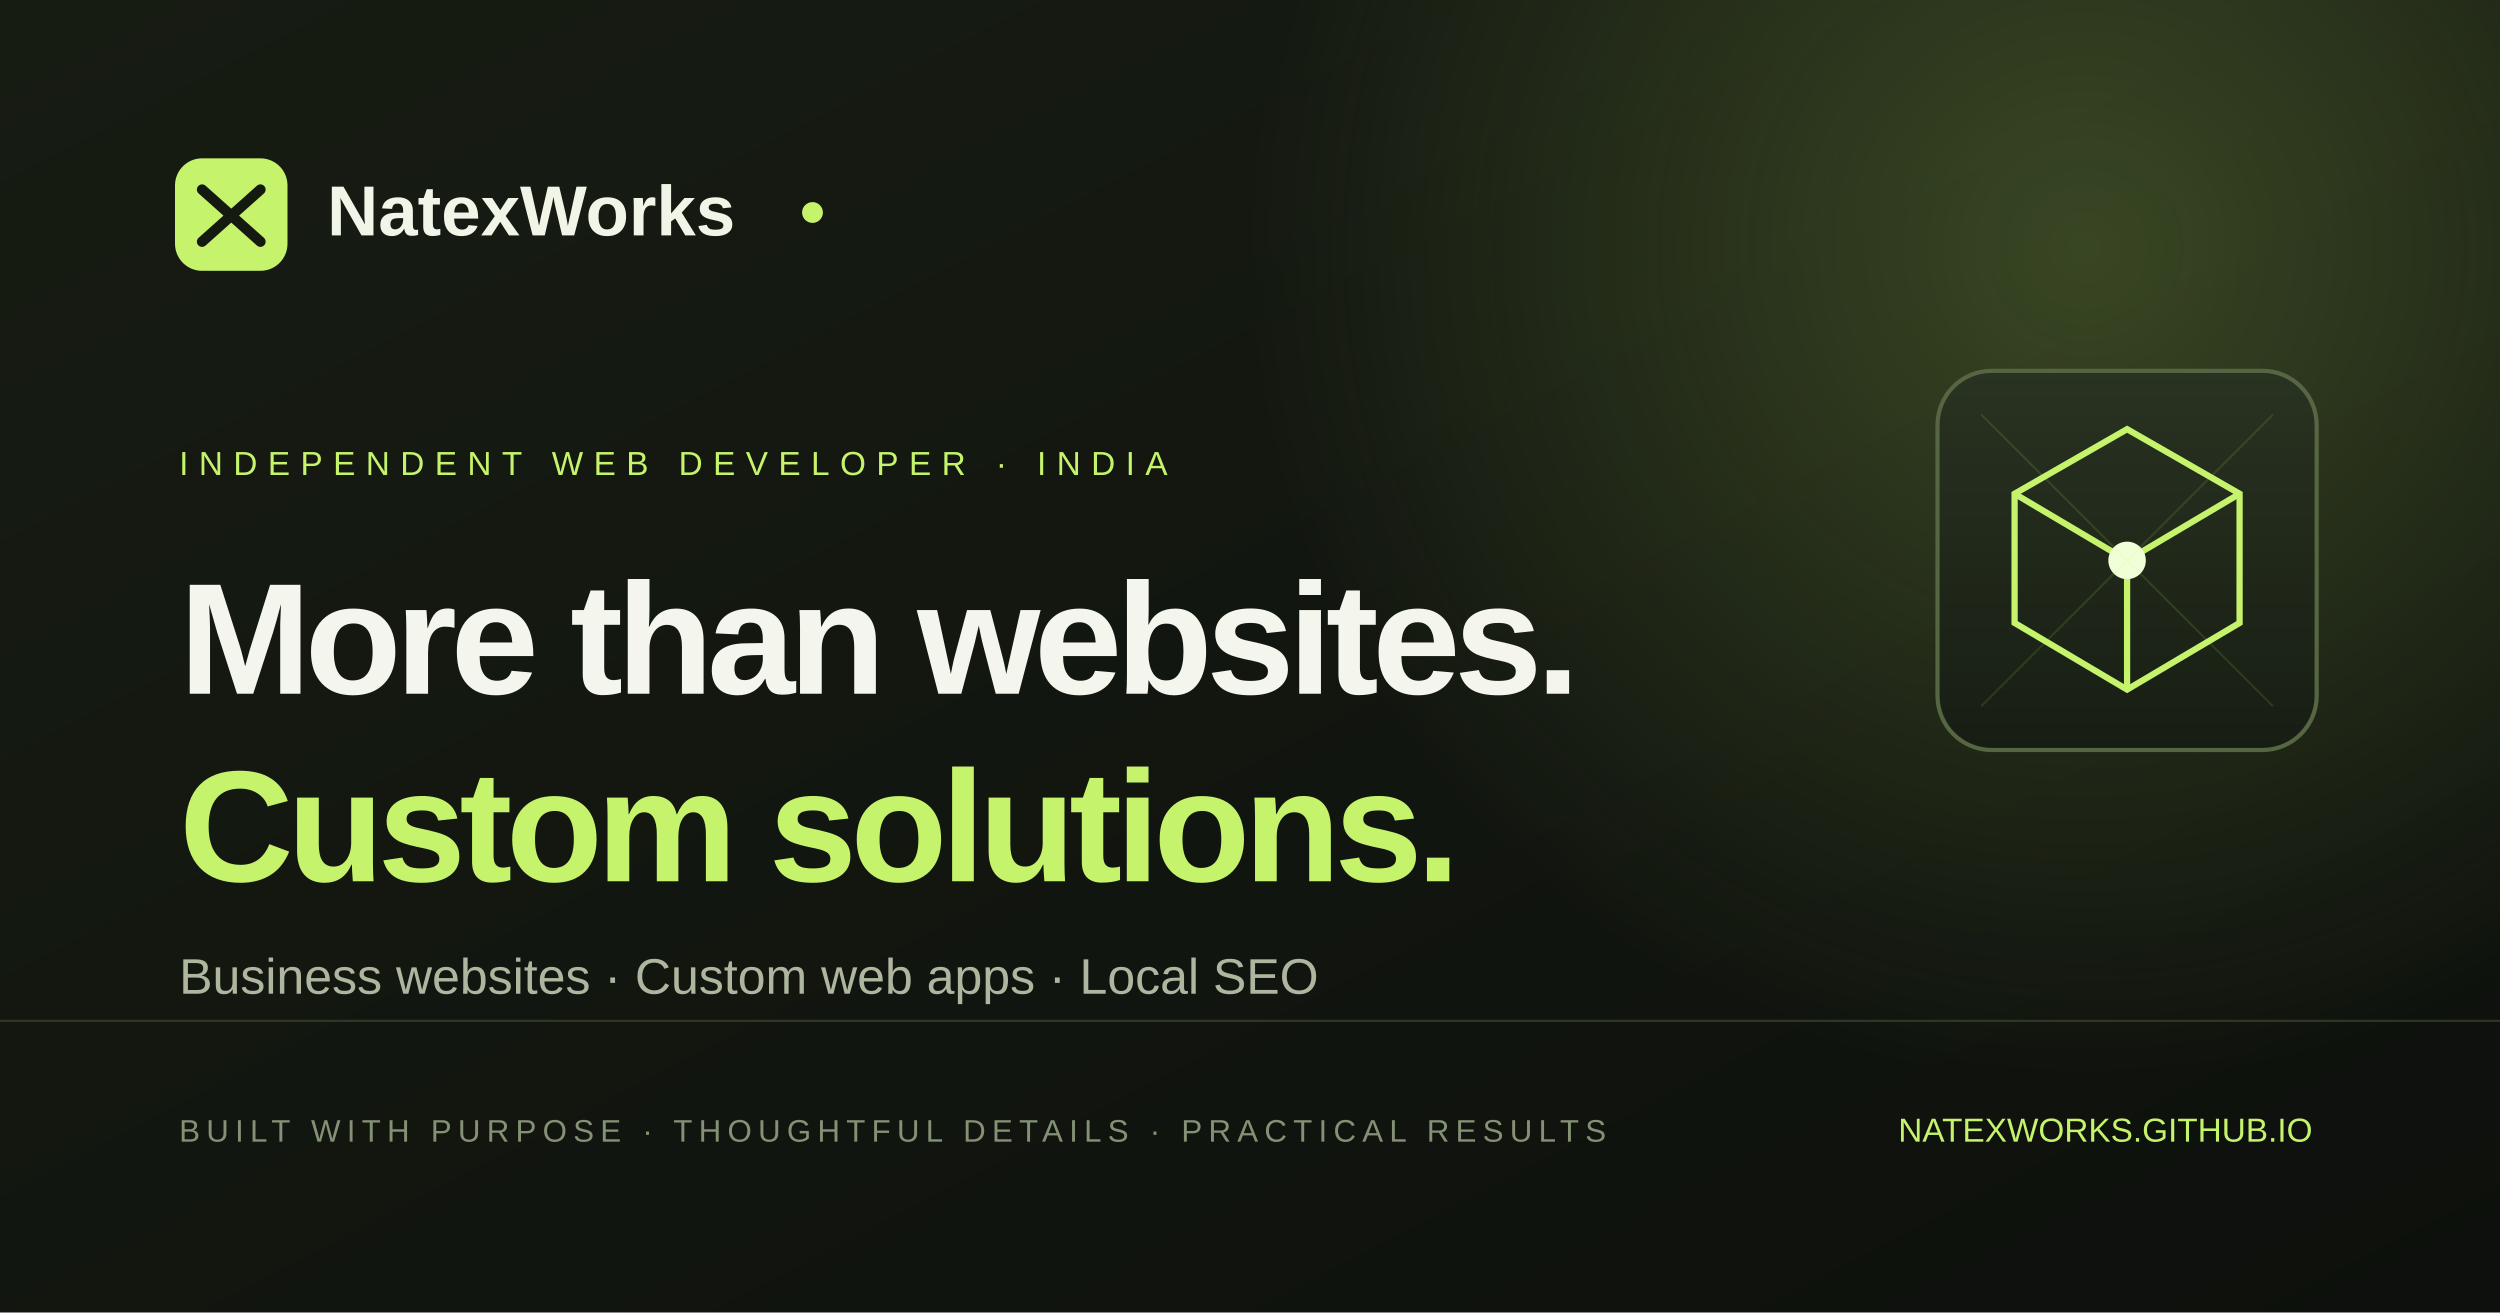
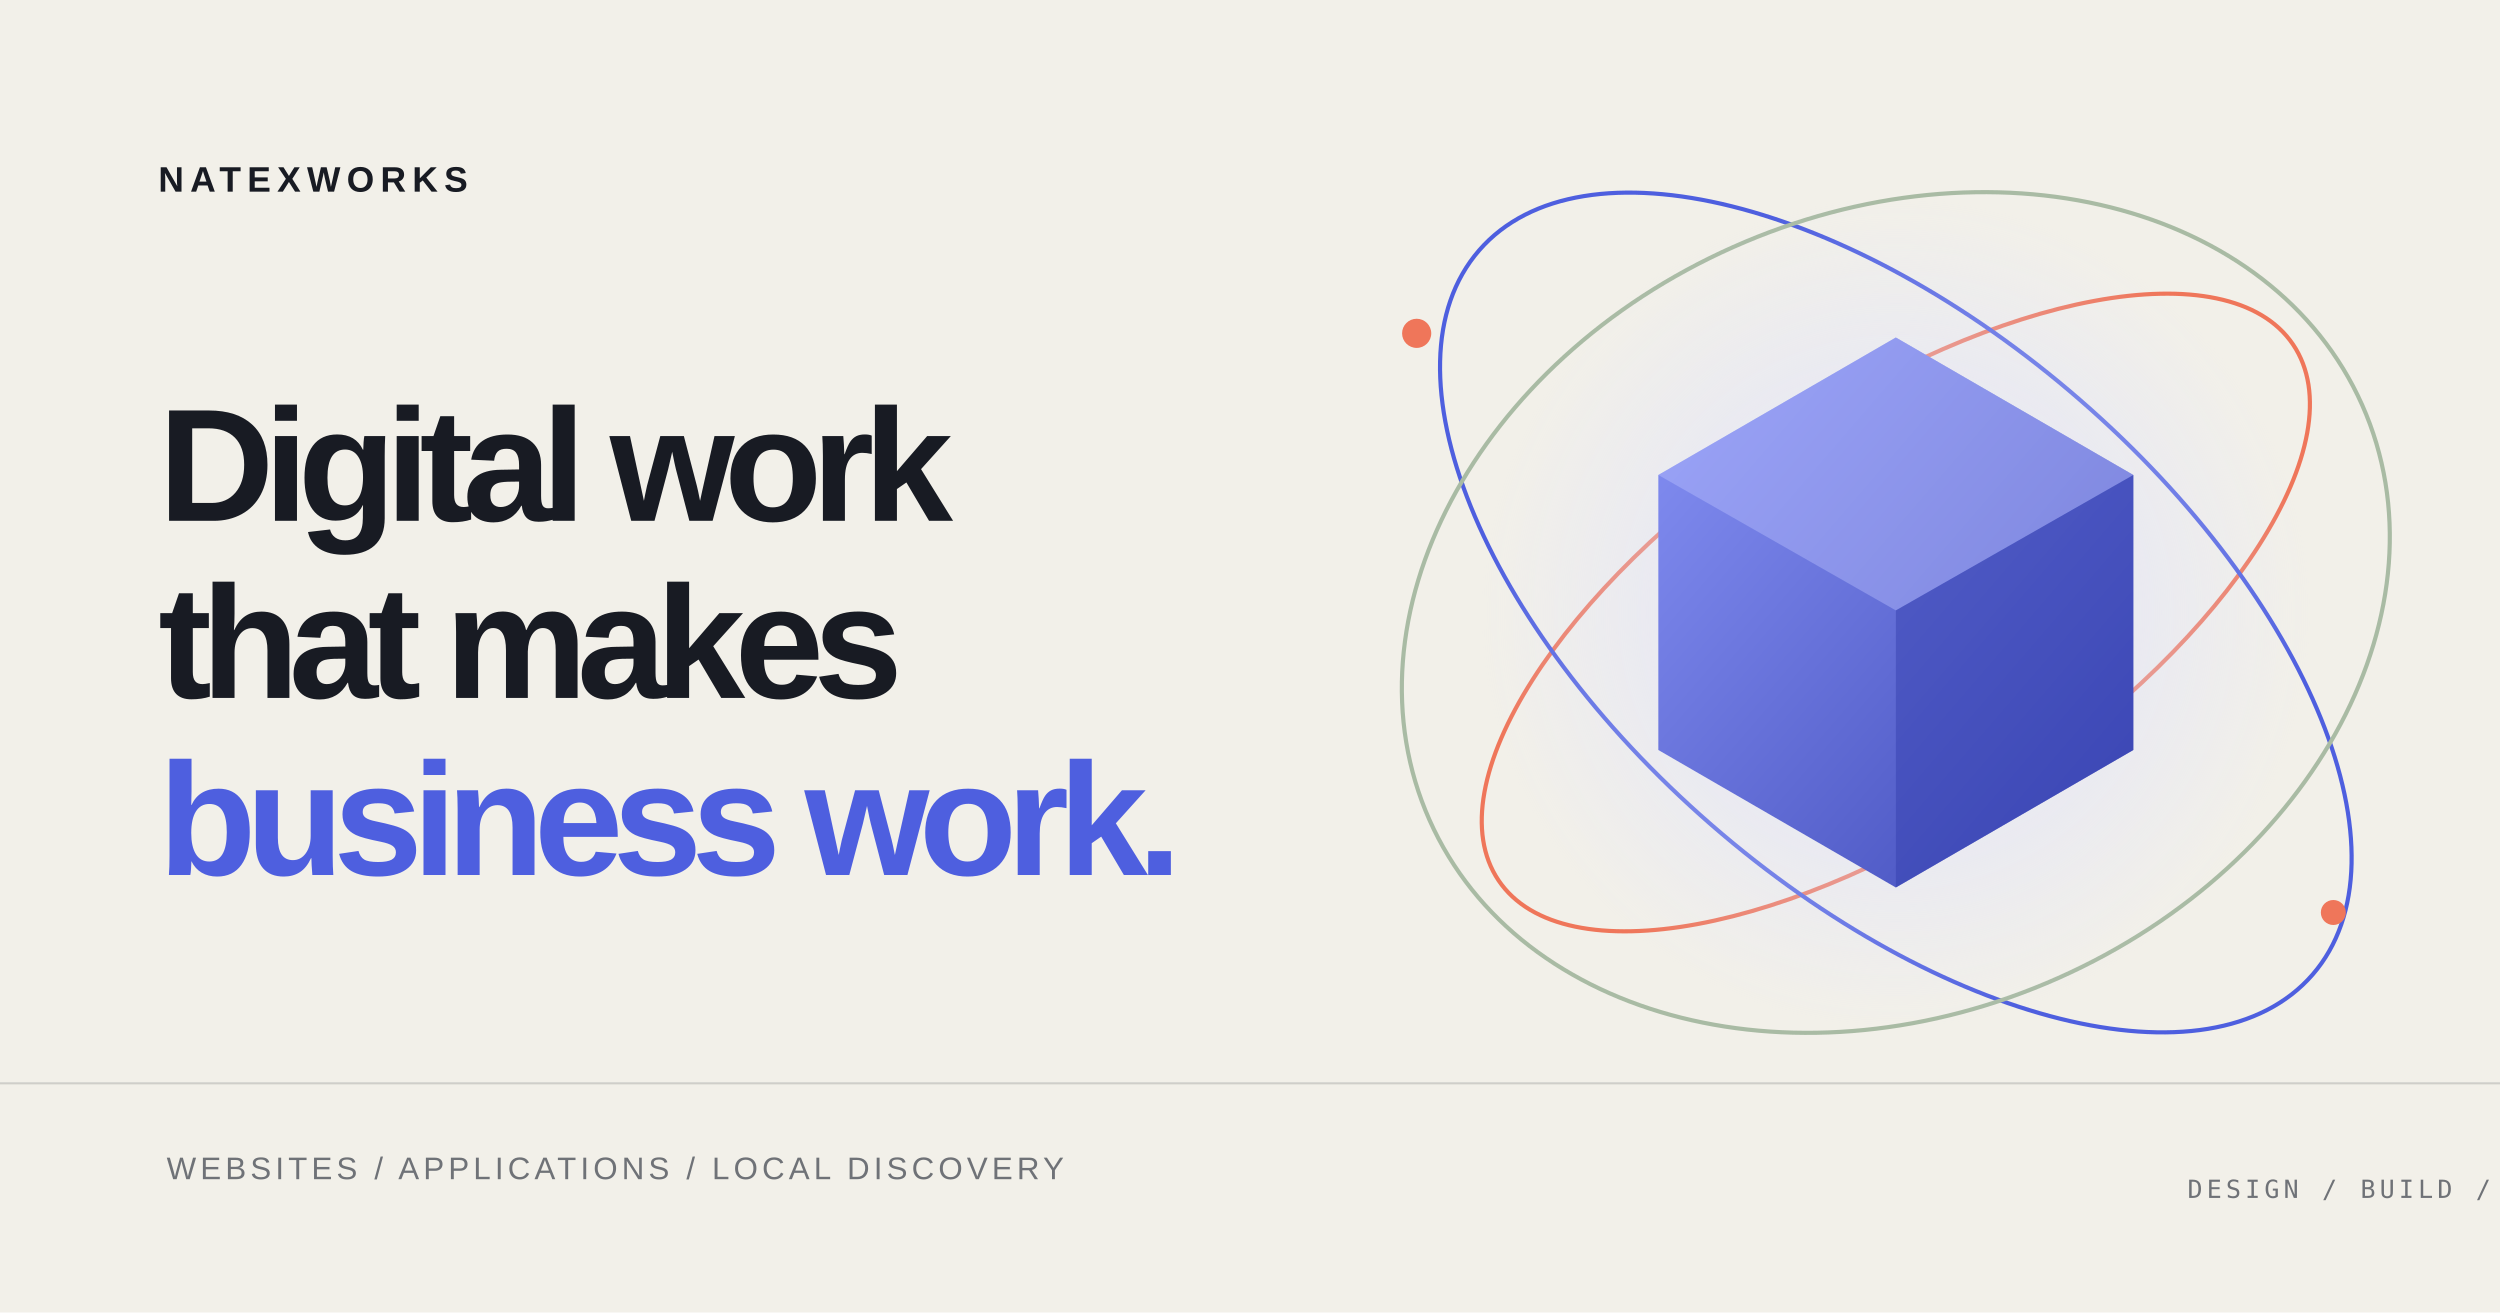
- <svg xmlns="http://www.w3.org/2000/svg" width="1200" height="630" viewBox="0 0 1200 630" role="img" aria-labelledby="title desc">
+ <svg xmlns="http://www.w3.org/2000/svg" width="1200" height="630" viewBox="0 0 1200 630">
  <defs>
-     <linearGradient id="bg" x2="1" y2="1">
-       <stop stop-color="#171c13" />
-       <stop offset="1" stop-color="#0d100c" />
+     <linearGradient id="orb" x1="0" y1="0" x2="1" y2="1">
+       <stop offset="0" stop-color="#8792f5" />
+       <stop offset="1" stop-color="#3f4ab8" />
    </linearGradient>
    <radialGradient id="glow">
-       <stop stop-color="#c5f36b" stop-opacity=".22" />
-       <stop offset="1" stop-color="#c5f36b" stop-opacity="0" />
+       <stop stop-color="#dce0ff" stop-opacity=".9" />
+       <stop offset="1" stop-color="#dce0ff" stop-opacity="0" />
    </radialGradient>
-     <linearGradient id="panel" x2="0" y2="1">
-       <stop stop-color="#293321" />
-       <stop offset="1" stop-color="#171d13" />
-     </linearGradient>
  </defs>
-   <rect width="1200" height="630" fill="url(#bg)" />
-   <circle cx="1000" cy="120" r="400" fill="url(#glow)" />
-   <path d="M0 490H1200" stroke="#4a5739" stroke-opacity=".55" />
-   <g transform="translate(84 76)">
-     <rect width="54" height="54" rx="13" fill="#c5f36b" />
-     <path d="M13 15l28 25M41 15L13 40" stroke="#141a10" stroke-width="5" stroke-linecap="round" />
-     <text x="73" y="37" fill="#f1f5e8" font-family="Arial,sans-serif" font-weight="700" font-size="34">NatexWorks</text>
-     <circle cx="306" cy="26" r="5" fill="#c5f36b" />
+   <rect width="1200" height="630" fill="#f2f0e9" />
+   <path d="M0 520H1200" stroke="#181b23" stroke-opacity=".16" />
+   <g fill="none" stroke-width="2">
+     <ellipse cx="910" cy="294" rx="230" ry="100" stroke="#ef765a" transform="rotate(-34 910 294)" />
+     <ellipse cx="910" cy="294" rx="265" ry="135" stroke="#4e5fdf" transform="rotate(41 910 294)" />
+     <ellipse cx="910" cy="294" rx="192" ry="245" stroke="#a9bba4" transform="rotate(66 910 294)" />
  </g>
-   <g transform="translate(86 228)">
-     <text x="0" y="0" fill="#c5f36b" font-family="Arial,sans-serif" font-size="16" letter-spacing="5">INDEPENDENT WEB DEVELOPER · INDIA</text>
-     <text x="0" y="105" fill="#f4f6ed" font-family="Arial,sans-serif" font-size="76" font-weight="700" letter-spacing="-3">More than websites.</text>
-     <text x="0" y="195" fill="#c5f36b" font-family="Arial,sans-serif" font-size="76" font-weight="700" letter-spacing="-3">Custom solutions.</text>
-     <text x="0" y="249" fill="#adb69e" font-family="Arial,sans-serif" font-size="24">Business websites · Custom web apps · Local SEO</text>
+   <circle cx="910" cy="294" r="200" fill="url(#glow)" />
+   <path d="m910 162 114 66v132l-114 66-114-66V228z" fill="url(#orb)" />
+   <path d="m910 162 114 66-114 65-114-65z" fill="#bdc4ff" opacity=".4" />
+   <path d="m910 293 114-65v132l-114 66z" fill="#303caa" opacity=".45" />
+   <g font-family="Arial,sans-serif" fill="#181b23">
+     <text x="76" y="92" font-size="17" font-weight="700" letter-spacing="3">NATEXWORKS</text>
+     <text x="76" y="250" font-size="77" font-weight="700" letter-spacing="-5">Digital work</text>
+     <text x="76" y="335" font-size="77" font-weight="700" letter-spacing="-5">that makes</text>
+     <text x="76" y="420" font-size="77" font-weight="700" letter-spacing="-5" fill="#4e5fdf">business work.</text>
+     <text x="80" y="566" font-size="15" letter-spacing="2" fill="#6f7277">WEBSITES / APPLICATIONS / LOCAL DISCOVERY</text>
  </g>
-   <g transform="translate(930 178)">
-     <rect width="182" height="182" rx="26" fill="url(#panel)" stroke="#566642" stroke-width="2" />
-     <path d="M91 28L145 59V121L91 153L37 121V59Z" fill="none" stroke="#c5f36b" stroke-width="3" />
-     <path d="M37 59L91 91L145 59M91 91V153" fill="none" stroke="#c5f36b" stroke-width="3" />
-     <circle cx="91" cy="91" r="9" fill="#f0ffd8" />
-     <path d="M21 21L161 161M161 21L21 161" stroke="#c5f36b" stroke-opacity=".12" />
+   <g fill="#ef765a">
+     <circle cx="680" cy="160" r="7" />
+     <circle cx="1120" cy="438" r="6" />
  </g>
-   <g transform="translate(86 548)">
-     <text fill="#849174" font-family="Arial,sans-serif" font-size="15" letter-spacing="3">BUILT WITH PURPOSE · THOUGHTFUL DETAILS · PRACTICAL RESULTS</text>
-     <text x="1024" y="0" text-anchor="end" fill="#c5f36b" font-family="Arial,sans-serif" font-size="16">NATEXWORKS.GITHUB.IO</text>
+   <g font-family="monospace" font-size="12" fill="#6f7277" letter-spacing="2">
+     <text x="1050" y="575">DESIGN / BUILD / USE</text>
  </g>
</svg>
